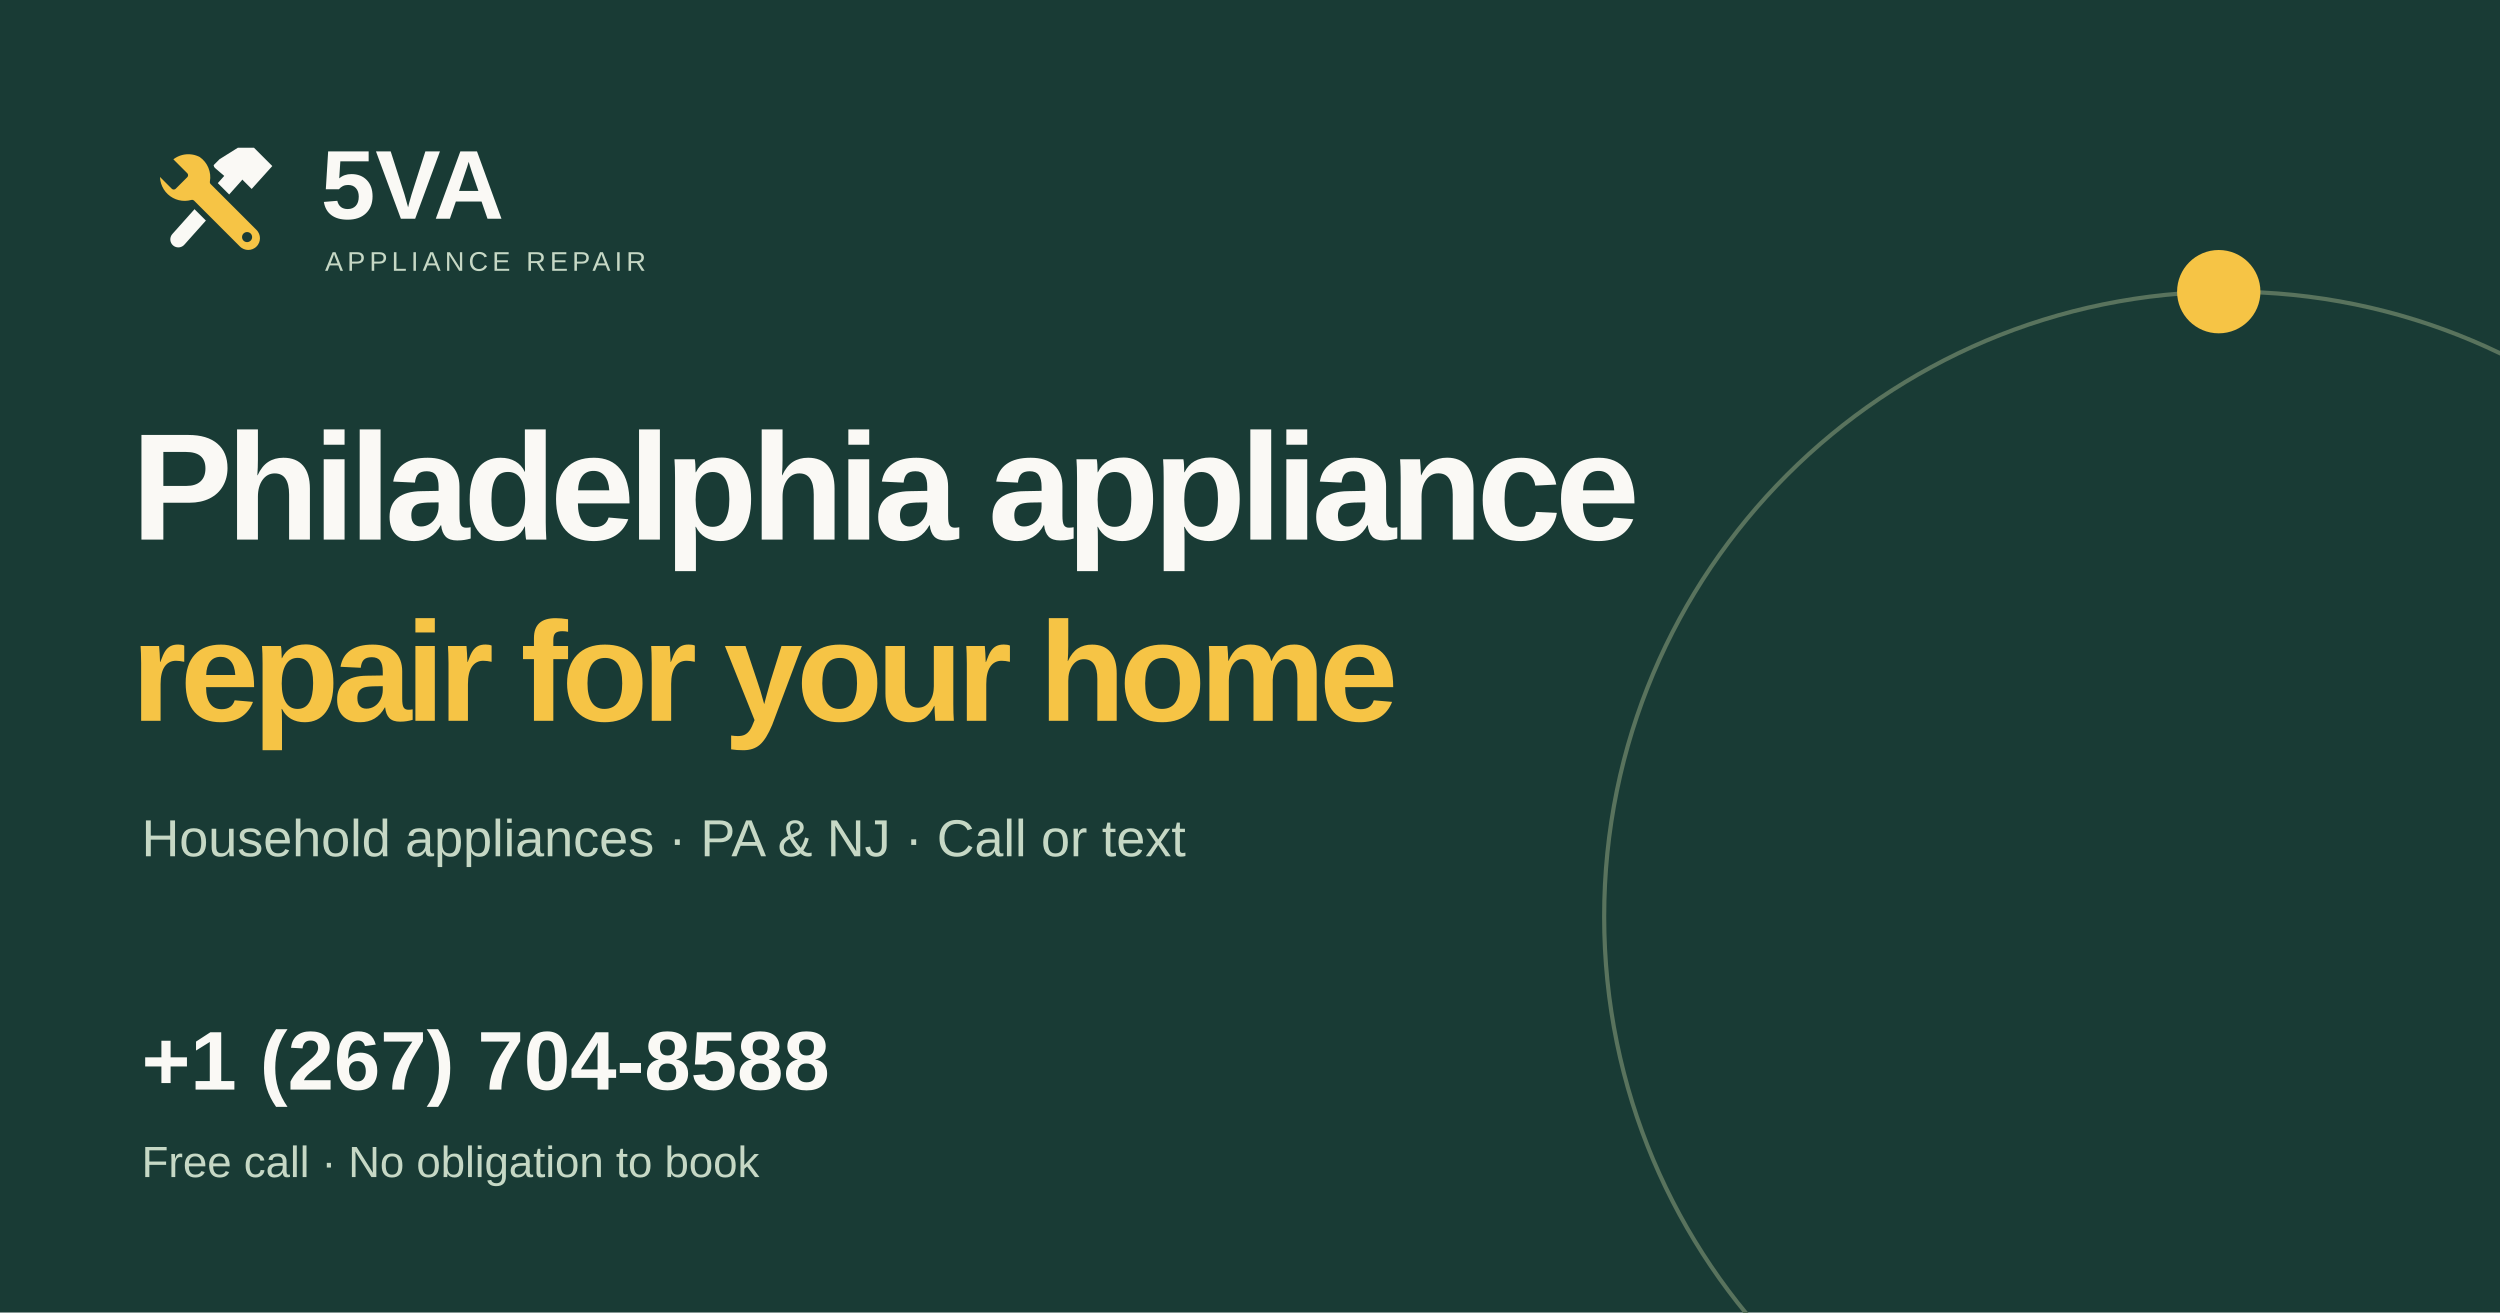
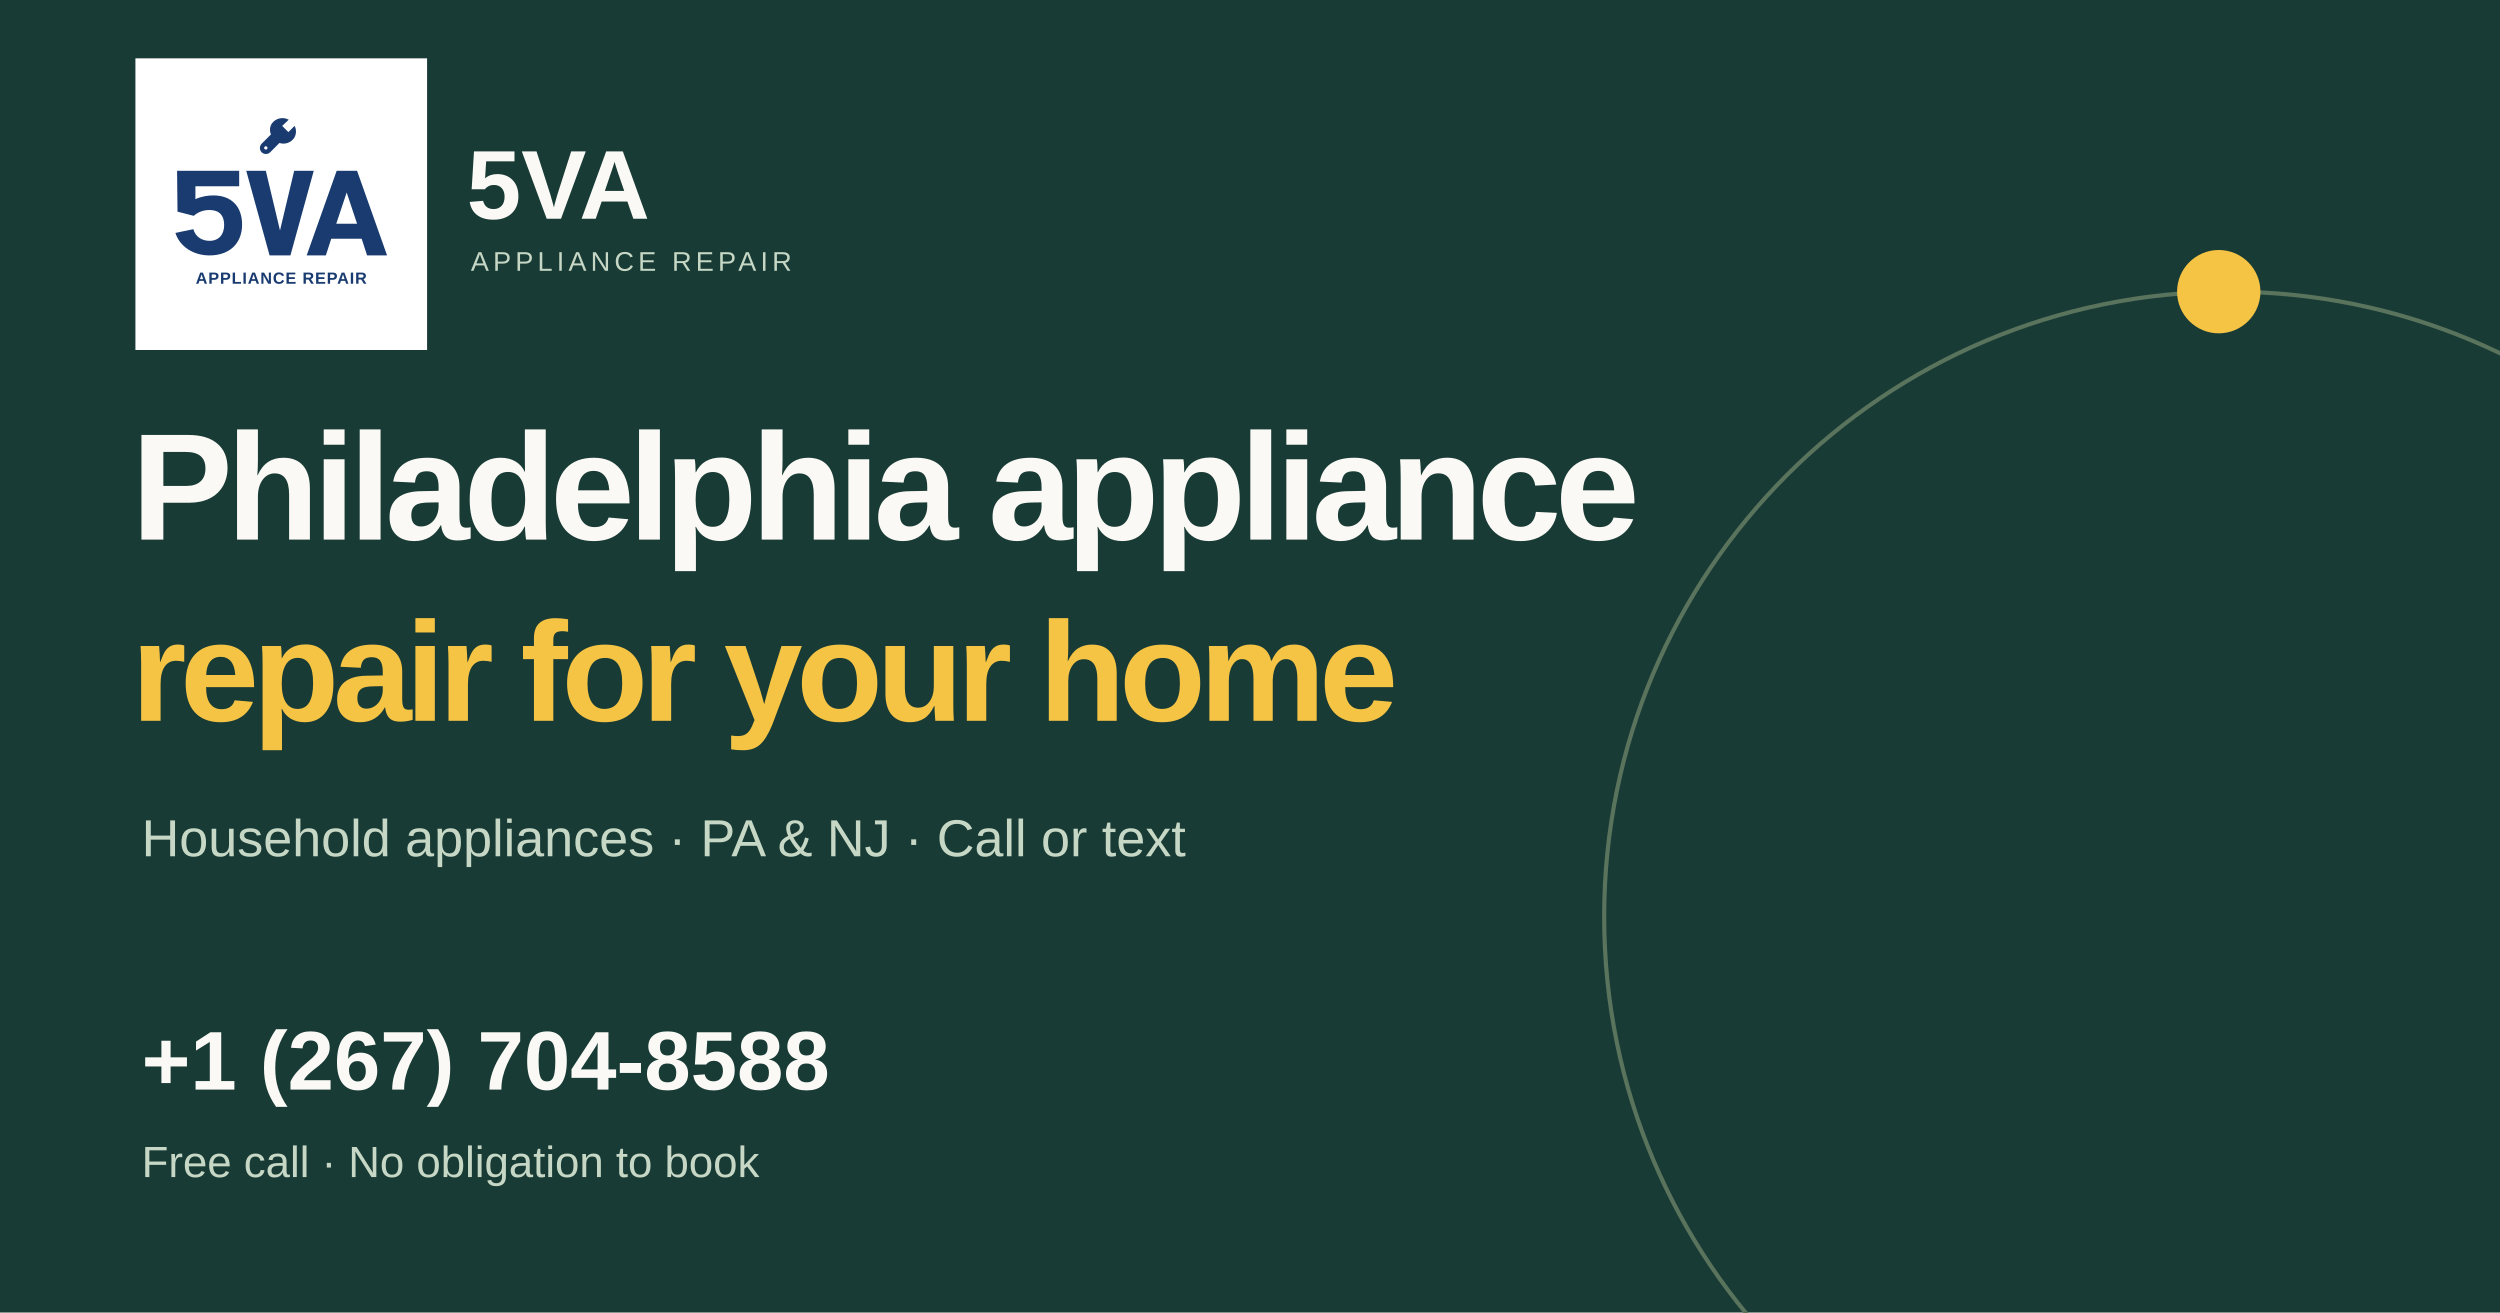
<svg xmlns="http://www.w3.org/2000/svg" width="1200" height="630" viewBox="0 0 1200 630">
  <rect width="1200" height="630" fill="#193b35" />
  <circle cx="1070" cy="440" r="300" fill="none" stroke="#59735d" stroke-width="2" />
  <circle cx="1065" cy="140" r="20" fill="#f6c445" />
-   <g transform="translate(68 61) scale(1.1)">
-     <rect width="64" height="64" rx="16" fill="#193b35" />
-     <path d="m16 49 25-28" stroke="#faf9f5" stroke-width="7" stroke-linecap="round" />
-     <path d="m34 14 8-5h7l8 8-9 10-7-7-3 3-7-6 3-3Z" fill="#faf9f5" />
-     <path d="M26 12a12 12 0 0 0-14 2l7 7-5 5-7-7a12 12 0 0 0 15 14l20 20a6 6 0 0 0 9-9L31 24a12 12 0 0 0-5-12Z" fill="#f6c445" stroke="#193b35" stroke-width="2.5" stroke-linejoin="round" />
-     <circle cx="46" cy="48" r="2.2" fill="#193b35" />
+   <g transform="translate(65 28) scale(.20)">
+     <rect width="700" height="700" fill="#ffffff" />
+     <g fill="#193b70">
+       <path d="M371 153C356 145 338 149 328 162C322 170 321 181 325 191L301 215C295 221 295 231 301 237C307 243 317 243 323 237L347 213C361 218 377 212 385 200C391 190 391 178 386 169L370 185L354 169Z" transform="translate(23 5) scale(.93)" />
+       <circle cx="313" cy="215" r="4" fill="#ffffff" />
+       <g transform="translate(-5 20)">
+         <path d="M105 250H254V287H149V318C164 311 180 309 192 309C235 309 261 335 261 379C261 425 230 453 183 453C143 453 111 431 101 399L144 390C149 408 164 418 183 418C205 418 218 403 218 380C218 357 206 344 183 344C168 344 155 349 145 358L106 348Z" />
+         <path d="M271 250H318L352 393L386 250H433L377 453H327Z" />
+         <path fill-rule="evenodd" d="M488 250H537L609 453H561L548 413H475L462 453H416ZM487 377H537L512 302Z" />
+       </g>
+       <text x="350" y="541" text-anchor="middle" font-family="Arial, Helvetica, sans-serif" font-size="39" font-weight="700" letter-spacing="2" textLength="494" lengthAdjust="spacingAndGlyphs">APPLIANCE REPAIR</text>
+     </g>
  </g>
  <g font-family="Arial,Helvetica,sans-serif">
-     <text x="154" y="105" fill="#faf9f5" font-size="47" font-weight="800">5VA</text>
-     <text x="156" y="130" fill="#c6d8c5" font-size="13" letter-spacing="2">APPLIANCE REPAIR</text>
+     <text x="224" y="105" fill="#faf9f5" font-size="47" font-weight="800">5VA</text>
+     <text x="226" y="130" fill="#c6d8c5" font-size="13" letter-spacing="2">APPLIANCE REPAIR</text>
    <text x="63" y="259" fill="#faf9f5" font-size="73" font-weight="800" letter-spacing="-3">Philadelphia appliance</text>
    <text x="63" y="346" fill="#f6c445" font-size="68" font-weight="800" letter-spacing="-3">repair for your home</text>
    <text x="68" y="411" fill="#c6d8c5" font-size="25">Household appliances · PA &amp; NJ · Call or text</text>
    <text x="68" y="523" fill="#faf9f5" font-size="40" font-weight="700">+1 (267) 704-8588</text>
    <text x="68" y="565" fill="#c6d8c5" font-size="21">Free call · No obligation to book</text>
  </g>
</svg>
